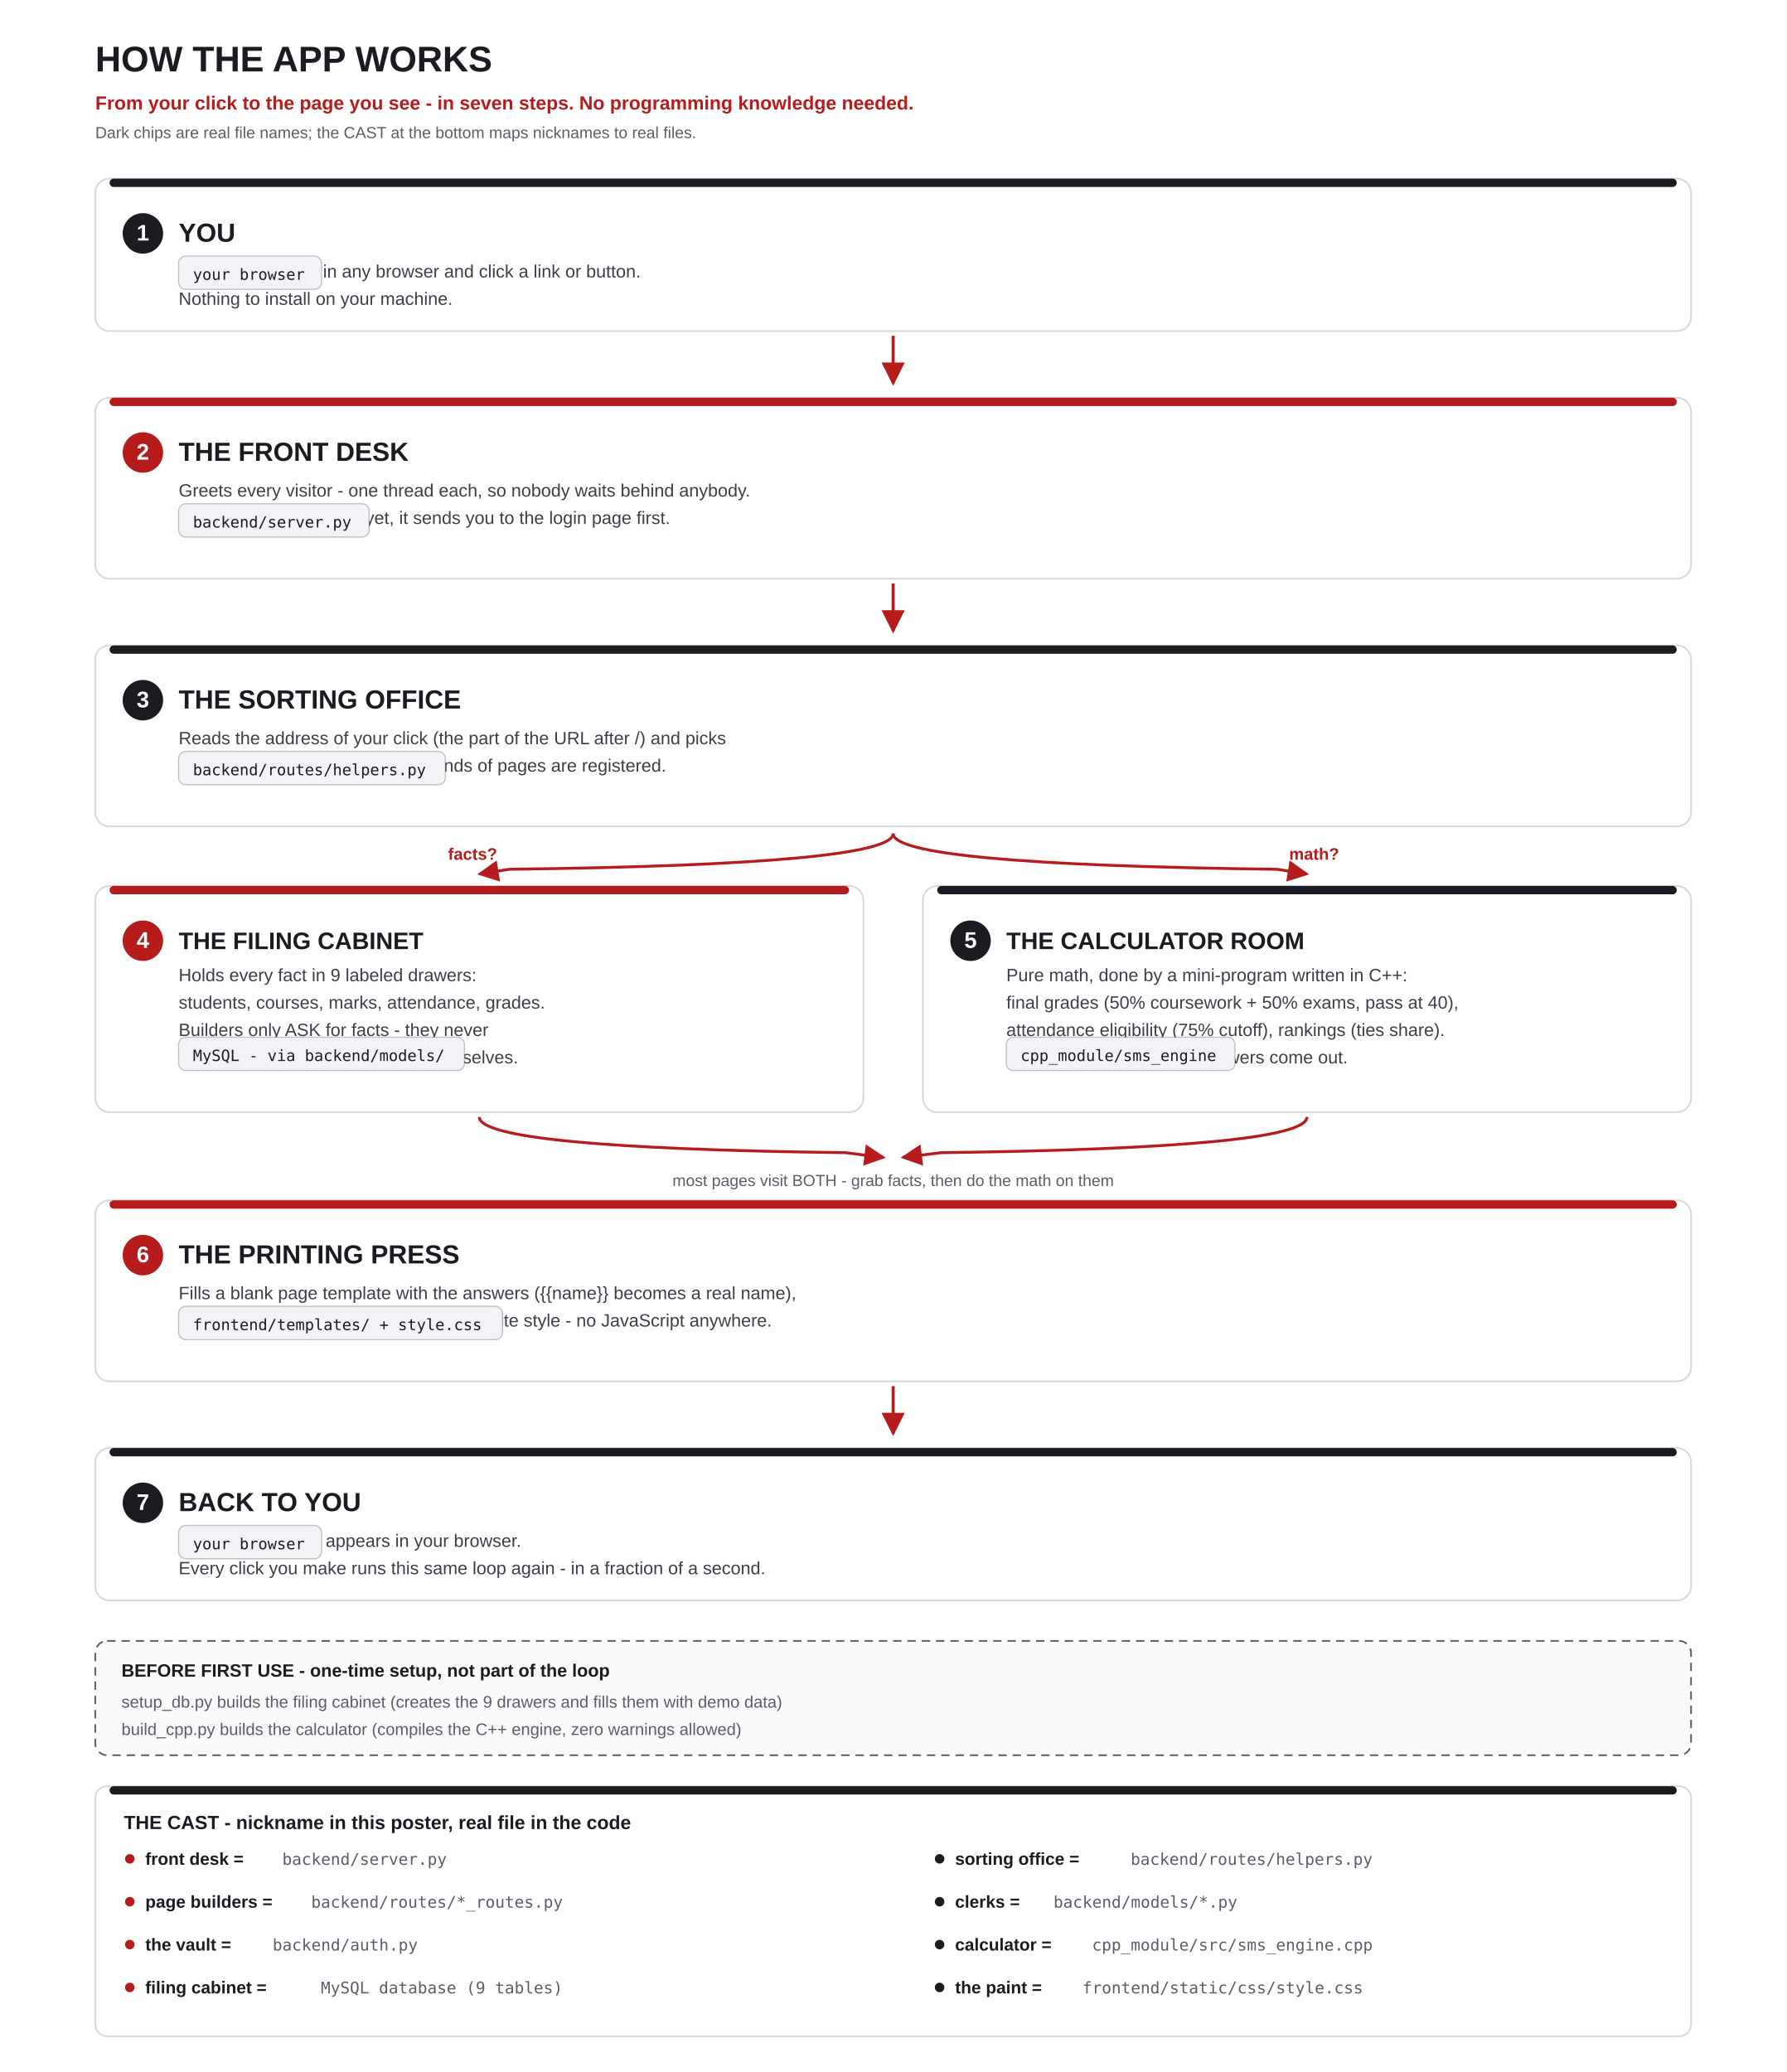
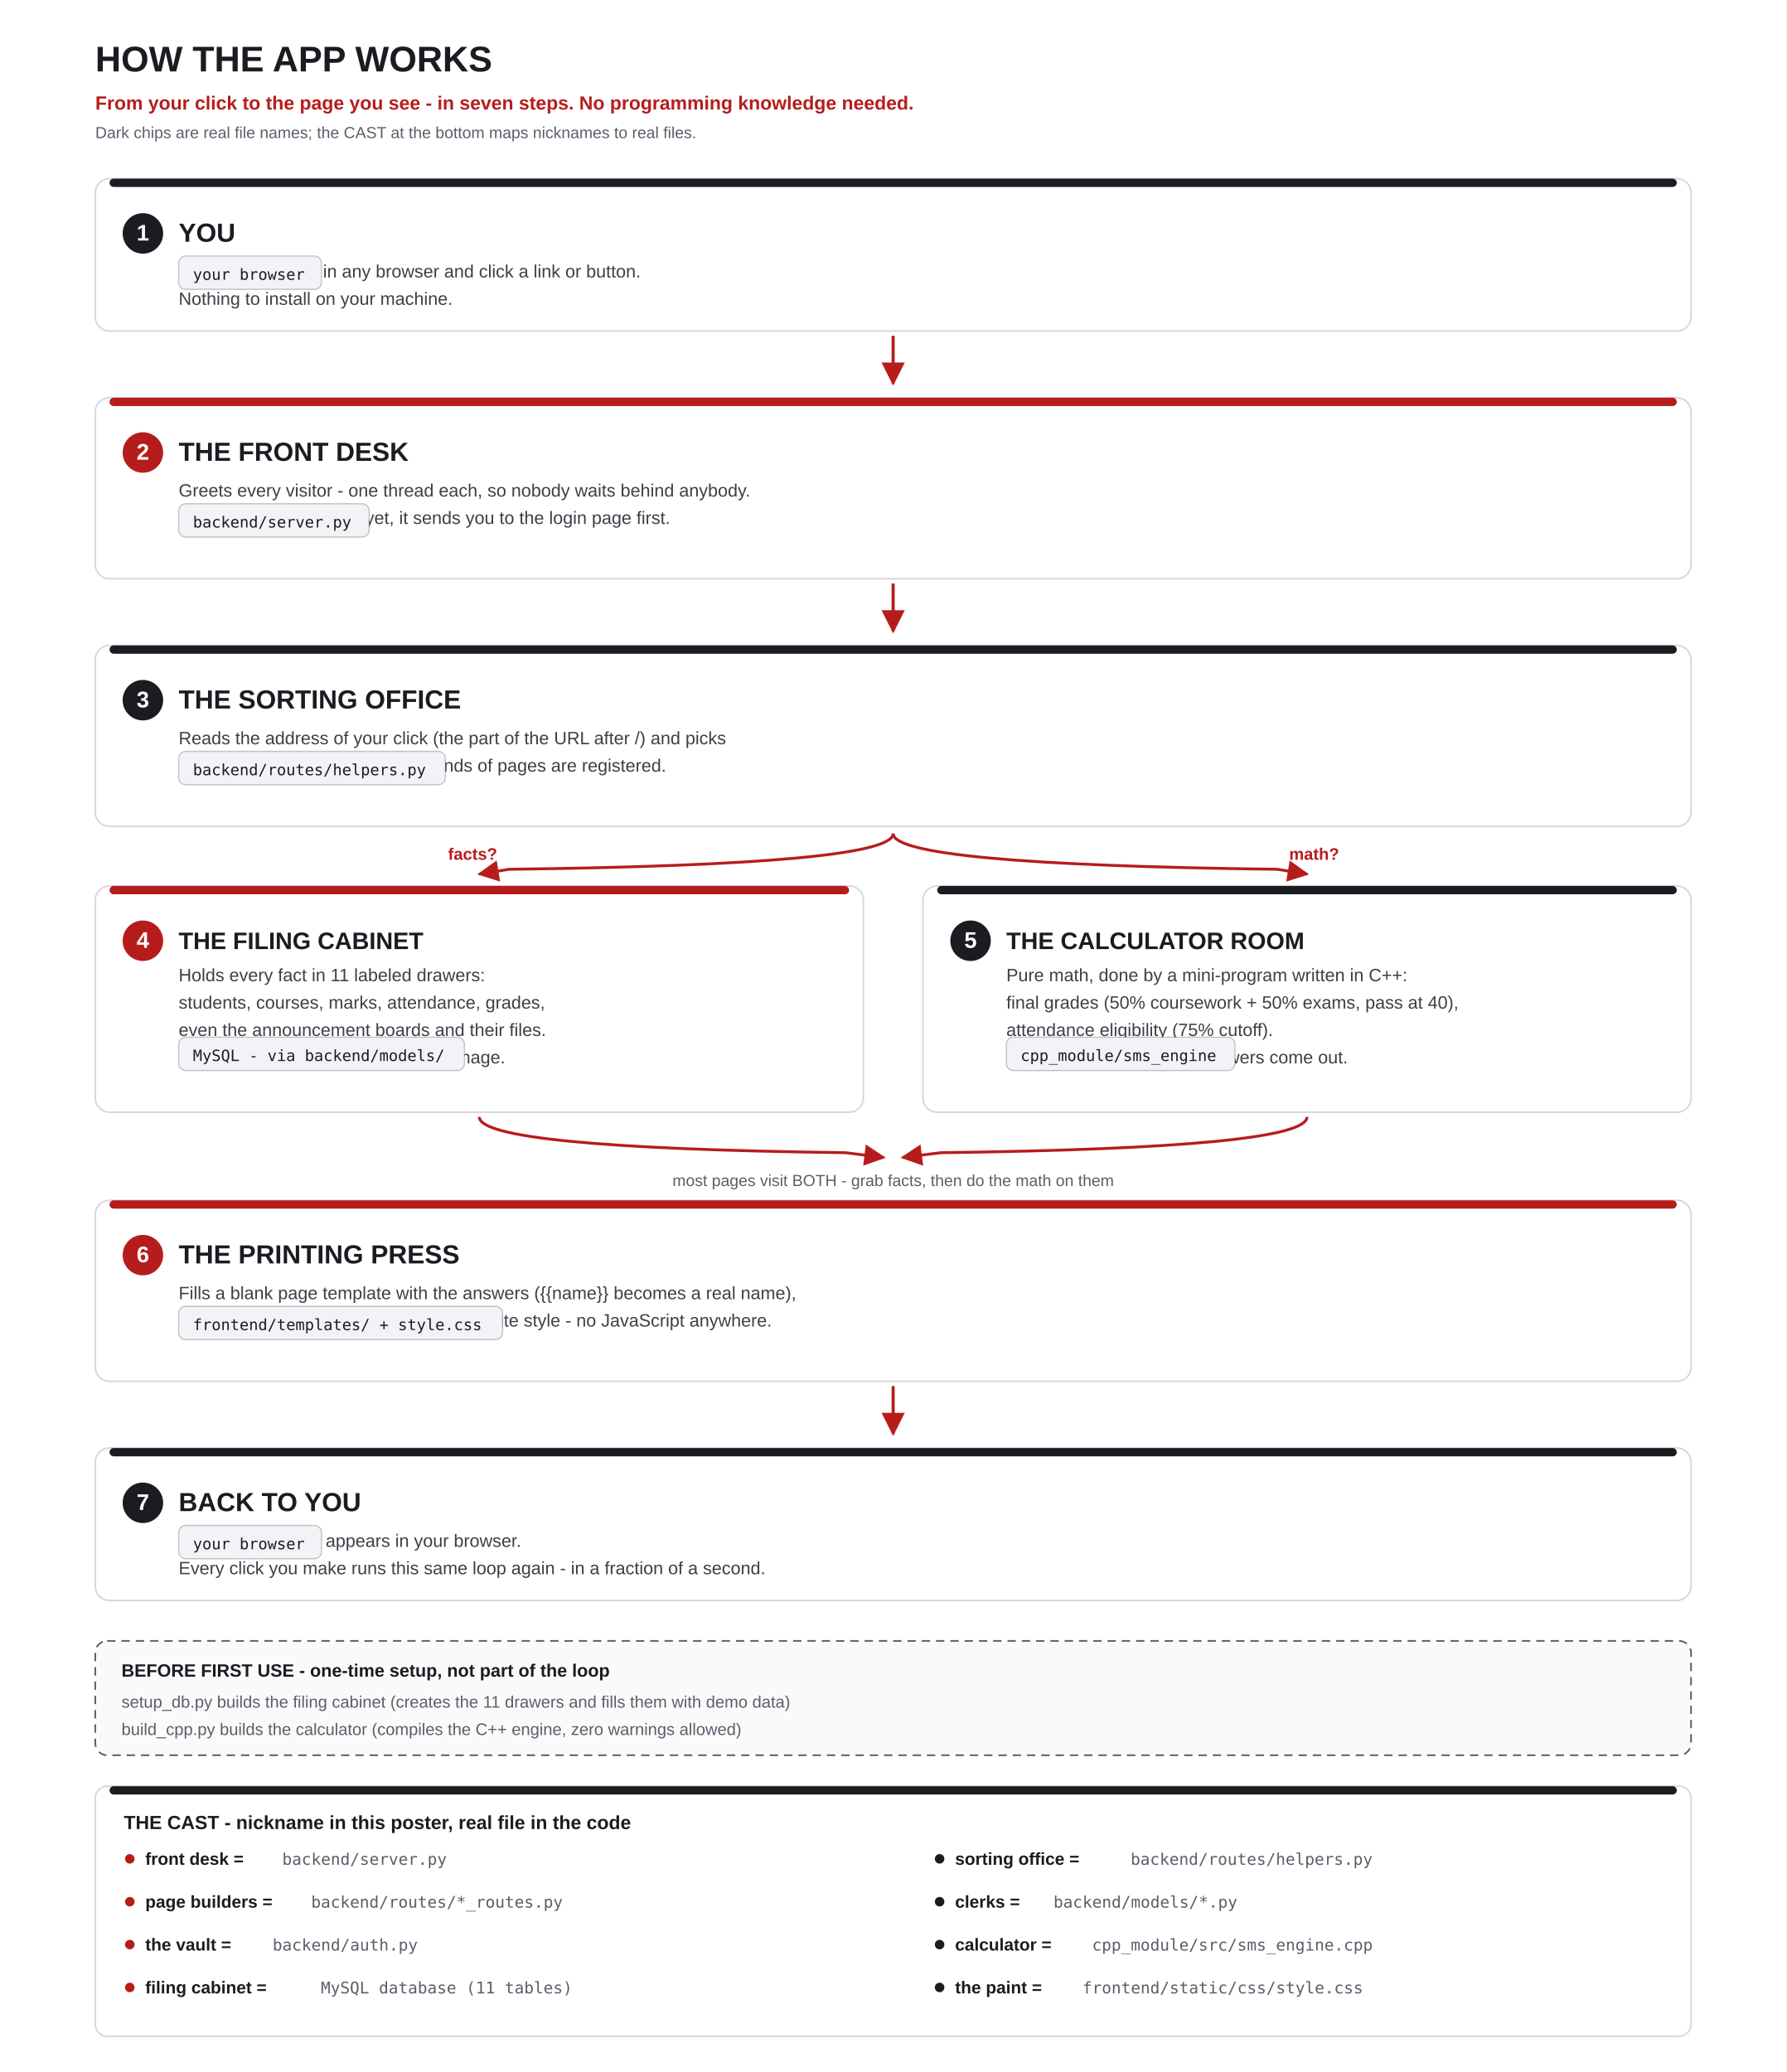
<svg xmlns="http://www.w3.org/2000/svg" width="1500" height="1740" viewBox="0 0 1500 1740" font-family="Segoe UI, Arial, sans-serif">
  <defs>
    <marker id="arr" viewBox="0 0 10 10" refX="9" refY="5" markerWidth="7.5" markerHeight="7.5" orient="auto-start-reverse">
      <path d="M 0 0 L 10 5 L 0 10 z" fill="#b71c1c" />
    </marker>
  </defs>
  <rect width="1500" height="2600" fill="#ffffff" />
  <text x="80" y="60" font-size="30" fill="#1a1c22" text-anchor="start" font-weight="700" font-family="Segoe UI, Arial, sans-serif">HOW THE APP WORKS</text>
  <text x="80" y="92" font-size="16" fill="#b71c1c" text-anchor="start" font-weight="700" font-family="Segoe UI, Arial, sans-serif">From your click to the page you see - in seven steps. No programming knowledge needed.</text>
  <text x="80" y="116" font-size="13.5" fill="#5a5e6a" text-anchor="start" font-weight="400" font-family="Segoe UI, Arial, sans-serif">Dark chips are real file names; the CAST at the bottom maps nicknames to real files.</text>
  <rect x="80" y="150" width="1340" height="128" rx="12" fill="#ffffff" stroke="#d8d8dc" stroke-width="1.4" />
  <rect x="92" y="150" width="1316" height="7" rx="3.5" fill="#1a1c22" />
  <circle cx="120" cy="196" r="17" fill="#1a1c22" />
  <text x="120" y="202" font-size="19" font-weight="700" fill="#ffffff" text-anchor="middle">1</text>
  <text x="150" y="203" font-size="22" fill="#1a1c22" text-anchor="start" font-weight="700" font-family="Segoe UI, Arial, sans-serif">YOU</text>
  <text x="150" y="233" font-size="15" fill="#3c3f47" text-anchor="start" font-weight="400" font-family="Segoe UI, Arial, sans-serif">You open the app in any browser and click a link or button.</text>
  <text x="150" y="256" font-size="15" fill="#3c3f47" text-anchor="start" font-weight="400" font-family="Segoe UI, Arial, sans-serif">Nothing to install on your machine.</text>
  <rect x="150" y="215" width="120.0" height="28" rx="6" fill="#f2f3f6" stroke="#1a1c22" stroke-opacity="0.25" />
  <text x="162" y="235" font-size="13" fill="#1a1c22" font-family="Consolas, monospace">your browser</text>
  <line x1="750.0" y1="282" x2="750.0" y2="322" stroke="#b71c1c" stroke-width="2.6" marker-end="url(#arr)" />
  <rect x="80" y="334" width="1340" height="152" rx="12" fill="#ffffff" stroke="#d8d8dc" stroke-width="1.4" />
  <rect x="92" y="334" width="1316" height="7" rx="3.5" fill="#b71c1c" />
  <circle cx="120" cy="380" r="17" fill="#b71c1c" />
  <text x="120" y="386" font-size="19" font-weight="700" fill="#ffffff" text-anchor="middle">2</text>
  <text x="150" y="387" font-size="22" fill="#1a1c22" text-anchor="start" font-weight="700" font-family="Segoe UI, Arial, sans-serif">THE FRONT DESK</text>
  <text x="150" y="417" font-size="15" fill="#3c3f47" text-anchor="start" font-weight="400" font-family="Segoe UI, Arial, sans-serif">Greets every visitor - one thread each, so nobody waits behind anybody.</text>
  <text x="150" y="440" font-size="15" fill="#3c3f47" text-anchor="start" font-weight="400" font-family="Segoe UI, Arial, sans-serif">If you are not logged in yet, it sends you to the login page first.</text>
  <rect x="150" y="423" width="160.0" height="28" rx="6" fill="#f2f3f6" stroke="#1a1c22" stroke-opacity="0.25" />
  <text x="162" y="443" font-size="13" fill="#1a1c22" font-family="Consolas, monospace">backend/server.py</text>
  <line x1="750.0" y1="490" x2="750.0" y2="530" stroke="#b71c1c" stroke-width="2.6" marker-end="url(#arr)" />
  <rect x="80" y="542" width="1340" height="152" rx="12" fill="#ffffff" stroke="#d8d8dc" stroke-width="1.4" />
  <rect x="92" y="542" width="1316" height="7" rx="3.5" fill="#1a1c22" />
  <circle cx="120" cy="588" r="17" fill="#1a1c22" />
  <text x="120" y="594" font-size="19" font-weight="700" fill="#ffffff" text-anchor="middle">3</text>
  <text x="150" y="595" font-size="22" fill="#1a1c22" text-anchor="start" font-weight="700" font-family="Segoe UI, Arial, sans-serif">THE SORTING OFFICE</text>
  <text x="150" y="625" font-size="15" fill="#3c3f47" text-anchor="start" font-weight="400" font-family="Segoe UI, Arial, sans-serif">Reads the address of your click (the part of the URL after /) and picks</text>
-   <text x="150" y="648" font-size="15" fill="#3c3f47" text-anchor="start" font-weight="400" font-family="Segoe UI, Arial, sans-serif">the ONE page builder for it - 35 kinds of pages are registered.</text>
+   <text x="150" y="648" font-size="15" fill="#3c3f47" text-anchor="start" font-weight="400" font-family="Segoe UI, Arial, sans-serif">the ONE page builder for it - 40 kinds of pages are registered.</text>
  <rect x="150" y="631" width="224.0" height="28" rx="6" fill="#f2f3f6" stroke="#1a1c22" stroke-opacity="0.25" />
  <text x="162" y="651" font-size="13" fill="#1a1c22" font-family="Consolas, monospace">backend/routes/helpers.py</text>
  <path d="M 750.0,700 Q 750.0,726 427.5,730 L 402.5,734" fill="none" stroke="#b71c1c" stroke-width="2.4" marker-end="url(#arr)" />
  <path d="M 750.0,700 Q 750.0,726 1072.5,730 L 1097.5,734" fill="none" stroke="#b71c1c" stroke-width="2.4" marker-end="url(#arr)" />
  <text x="417.5" y="722" font-size="14" fill="#b71c1c" text-anchor="end" font-weight="700" font-family="Segoe UI, Arial, sans-serif">facts?</text>
  <text x="1082.5" y="722" font-size="14" fill="#b71c1c" text-anchor="start" font-weight="700" font-family="Segoe UI, Arial, sans-serif">math?</text>
  <rect x="80" y="744" width="645.0" height="190" rx="12" fill="#ffffff" stroke="#d8d8dc" stroke-width="1.4" />
  <rect x="92" y="744" width="621.0" height="7" rx="3.5" fill="#b71c1c" />
  <circle cx="120" cy="790" r="17" fill="#b71c1c" />
  <text x="120" y="796" font-size="19" font-weight="700" fill="#ffffff" text-anchor="middle">4</text>
  <text x="150" y="797" font-size="20" fill="#1a1c22" text-anchor="start" font-weight="700" font-family="Segoe UI, Arial, sans-serif">THE FILING CABINET</text>
-   <text x="150" y="824" font-size="15" fill="#3c3f47" text-anchor="start" font-weight="400" font-family="Segoe UI, Arial, sans-serif">Holds every fact in 9 labeled drawers:</text>
-   <text x="150" y="847" font-size="15" fill="#3c3f47" text-anchor="start" font-weight="400" font-family="Segoe UI, Arial, sans-serif">students, courses, marks, attendance, grades.</text>
-   <text x="150" y="870" font-size="15" fill="#3c3f47" text-anchor="start" font-weight="400" font-family="Segoe UI, Arial, sans-serif">Builders only ASK for facts - they never</text>
-   <text x="150" y="893" font-size="15" fill="#3c3f47" text-anchor="start" font-weight="400" font-family="Segoe UI, Arial, sans-serif">rummage through the drawers themselves.</text>
+   <text x="150" y="824" font-size="15" fill="#3c3f47" text-anchor="start" font-weight="400" font-family="Segoe UI, Arial, sans-serif">Holds every fact in 11 labeled drawers:</text>
+   <text x="150" y="847" font-size="15" fill="#3c3f47" text-anchor="start" font-weight="400" font-family="Segoe UI, Arial, sans-serif">students, courses, marks, attendance, grades,</text>
+   <text x="150" y="870" font-size="15" fill="#3c3f47" text-anchor="start" font-weight="400" font-family="Segoe UI, Arial, sans-serif">even the announcement boards and their files.</text>
+   <text x="150" y="893" font-size="15" fill="#3c3f47" text-anchor="start" font-weight="400" font-family="Segoe UI, Arial, sans-serif">Builders only ASK - they never rummage.</text>
  <rect x="150" y="871" width="240.0" height="28" rx="6" fill="#f2f3f6" stroke="#1a1c22" stroke-opacity="0.25" />
  <text x="162" y="891" font-size="13" fill="#1a1c22" font-family="Consolas, monospace">MySQL - via backend/models/</text>
  <rect x="775.0" y="744" width="645.0" height="190" rx="12" fill="#ffffff" stroke="#d8d8dc" stroke-width="1.4" />
  <rect x="787.0" y="744" width="621.0" height="7" rx="3.5" fill="#1a1c22" />
  <circle cx="815.0" cy="790" r="17" fill="#1a1c22" />
  <text x="815.0" y="796" font-size="19" font-weight="700" fill="#ffffff" text-anchor="middle">5</text>
  <text x="845.0" y="797" font-size="20" fill="#1a1c22" text-anchor="start" font-weight="700" font-family="Segoe UI, Arial, sans-serif">THE CALCULATOR ROOM</text>
  <text x="845.0" y="824" font-size="15" fill="#3c3f47" text-anchor="start" font-weight="400" font-family="Segoe UI, Arial, sans-serif">Pure math, done by a mini-program written in C++:</text>
  <text x="845.0" y="847" font-size="15" fill="#3c3f47" text-anchor="start" font-weight="400" font-family="Segoe UI, Arial, sans-serif">final grades (50% coursework + 50% exams, pass at 40),</text>
-   <text x="845.0" y="870" font-size="15" fill="#3c3f47" text-anchor="start" font-weight="400" font-family="Segoe UI, Arial, sans-serif">attendance eligibility (75% cutoff), rankings (ties share).</text>
+   <text x="845.0" y="870" font-size="15" fill="#3c3f47" text-anchor="start" font-weight="400" font-family="Segoe UI, Arial, sans-serif">attendance eligibility (75% cutoff).</text>
  <text x="845.0" y="893" font-size="15" fill="#3c3f47" text-anchor="start" font-weight="400" font-family="Segoe UI, Arial, sans-serif">Marks and dates go in - answers come out.</text>
  <rect x="845.0" y="871" width="192.0" height="28" rx="6" fill="#f2f3f6" stroke="#1a1c22" stroke-opacity="0.25" />
  <text x="857.0" y="891" font-size="13" fill="#1a1c22" font-family="Consolas, monospace">cpp_module/sms_engine</text>
  <path d="M 402.5,938 Q 402.5,964 710.0,968 L 742.0,972" fill="none" stroke="#b71c1c" stroke-width="2.4" marker-end="url(#arr)" />
  <path d="M 1097.5,938 Q 1097.5,964 790.0,968 L 758.0,972" fill="none" stroke="#b71c1c" stroke-width="2.4" marker-end="url(#arr)" />
  <text x="750.0" y="996" font-size="13.5" fill="#5a5e6a" text-anchor="middle" font-weight="400" font-family="Segoe UI, Arial, sans-serif">most pages visit BOTH - grab facts, then do the math on them</text>
  <rect x="80" y="1008" width="1340" height="152" rx="12" fill="#ffffff" stroke="#d8d8dc" stroke-width="1.4" />
  <rect x="92" y="1008" width="1316" height="7" rx="3.5" fill="#b71c1c" />
  <circle cx="120" cy="1054" r="17" fill="#b71c1c" />
  <text x="120" y="1060" font-size="19" font-weight="700" fill="#ffffff" text-anchor="middle">6</text>
  <text x="150" y="1061" font-size="22" fill="#1a1c22" text-anchor="start" font-weight="700" font-family="Segoe UI, Arial, sans-serif">THE PRINTING PRESS</text>
  <text x="150" y="1091" font-size="15" fill="#3c3f47" text-anchor="start" font-weight="400" font-family="Segoe UI, Arial, sans-serif">Fills a blank page template with the answers ({{name}} becomes a real name),</text>
  <text x="150" y="1114" font-size="15" fill="#3c3f47" text-anchor="start" font-weight="400" font-family="Segoe UI, Arial, sans-serif">then paints it in the app's flat red-and-white style - no JavaScript anywhere.</text>
  <rect x="150" y="1097" width="272.0" height="28" rx="6" fill="#f2f3f6" stroke="#1a1c22" stroke-opacity="0.25" />
  <text x="162" y="1117" font-size="13" fill="#1a1c22" font-family="Consolas, monospace">frontend/templates/ + style.css</text>
  <line x1="750.0" y1="1164" x2="750.0" y2="1204" stroke="#b71c1c" stroke-width="2.6" marker-end="url(#arr)" />
  <rect x="80" y="1216" width="1340" height="128" rx="12" fill="#ffffff" stroke="#d8d8dc" stroke-width="1.4" />
  <rect x="92" y="1216" width="1316" height="7" rx="3.5" fill="#1a1c22" />
  <circle cx="120" cy="1262" r="17" fill="#1a1c22" />
  <text x="120" y="1268" font-size="19" font-weight="700" fill="#ffffff" text-anchor="middle">7</text>
  <text x="150" y="1269" font-size="22" fill="#1a1c22" text-anchor="start" font-weight="700" font-family="Segoe UI, Arial, sans-serif">BACK TO YOU</text>
  <text x="150" y="1299" font-size="15" fill="#3c3f47" text-anchor="start" font-weight="400" font-family="Segoe UI, Arial, sans-serif">The finished page appears in your browser.</text>
  <text x="150" y="1322" font-size="15" fill="#3c3f47" text-anchor="start" font-weight="400" font-family="Segoe UI, Arial, sans-serif">Every click you make runs this same loop again - in a fraction of a second.</text>
  <rect x="150" y="1281" width="120.0" height="28" rx="6" fill="#f2f3f6" stroke="#1a1c22" stroke-opacity="0.25" />
  <text x="162" y="1301" font-size="13" fill="#1a1c22" font-family="Consolas, monospace">your browser</text>
  <rect x="80" y="1378" width="1340" height="96" rx="10" fill="#fafafb" stroke="#5a5e6a" stroke-width="1.4" stroke-dasharray="7 5" />
  <text x="102" y="1408" font-size="15" fill="#1a1c22" text-anchor="start" font-weight="700" font-family="Segoe UI, Arial, sans-serif">BEFORE FIRST USE - one-time setup, not part of the loop</text>
-   <text x="102" y="1434" font-size="14" fill="#5a5e6a" text-anchor="start" font-weight="400" font-family="Segoe UI, Arial, sans-serif">setup_db.py builds the filing cabinet (creates the 9 drawers and fills them with demo data)</text>
+   <text x="102" y="1434" font-size="14" fill="#5a5e6a" text-anchor="start" font-weight="400" font-family="Segoe UI, Arial, sans-serif">setup_db.py builds the filing cabinet (creates the 11 drawers and fills them with demo data)</text>
  <text x="102" y="1457" font-size="14" fill="#5a5e6a" text-anchor="start" font-weight="400" font-family="Segoe UI, Arial, sans-serif">build_cpp.py builds the calculator (compiles the C++ engine, zero warnings allowed)</text>
  <rect x="80" y="1500" width="1340" height="210" rx="10" fill="#ffffff" stroke="#d8d8dc" stroke-width="1.4" />
  <rect x="92" y="1500" width="1316" height="7" rx="3.5" fill="#1a1c22" />
  <text x="104" y="1536" font-size="16" fill="#1a1c22" text-anchor="start" font-weight="700" font-family="Segoe UI, Arial, sans-serif">THE CAST - nickname in this poster, real file in the code</text>
  <circle cx="109.0" cy="1561" r="4" fill="#b71c1c" />
  <text x="122.0" y="1566" font-size="14.5" fill="#1a1c22" text-anchor="start" font-weight="700" font-family="Segoe UI, Arial, sans-serif">front desk  =  </text>
  <text x="237.0" y="1566" font-size="13.5" fill="#5a5e6a" text-anchor="start" font-weight="400" font-family="Consolas, monospace">backend/server.py</text>
  <circle cx="789.0" cy="1561" r="4" fill="#1a1c22" />
  <text x="802.0" y="1566" font-size="14.5" fill="#1a1c22" text-anchor="start" font-weight="700" font-family="Segoe UI, Arial, sans-serif">sorting office  =  </text>
  <text x="949.4" y="1566" font-size="13.5" fill="#5a5e6a" text-anchor="start" font-weight="400" font-family="Consolas, monospace">backend/routes/helpers.py</text>
  <circle cx="109.0" cy="1597" r="4" fill="#b71c1c" />
  <text x="122.0" y="1602" font-size="14.5" fill="#1a1c22" text-anchor="start" font-weight="700" font-family="Segoe UI, Arial, sans-serif">page builders  =  </text>
  <text x="261.3" y="1602" font-size="13.5" fill="#5a5e6a" text-anchor="start" font-weight="400" font-family="Consolas, monospace">backend/routes/*_routes.py</text>
  <circle cx="789.0" cy="1597" r="4" fill="#1a1c22" />
  <text x="802.0" y="1602" font-size="14.5" fill="#1a1c22" text-anchor="start" font-weight="700" font-family="Segoe UI, Arial, sans-serif">clerks  =  </text>
  <text x="884.6" y="1602" font-size="13.5" fill="#5a5e6a" text-anchor="start" font-weight="400" font-family="Consolas, monospace">backend/models/*.py</text>
  <circle cx="109.0" cy="1633" r="4" fill="#b71c1c" />
  <text x="122.0" y="1638" font-size="14.5" fill="#1a1c22" text-anchor="start" font-weight="700" font-family="Segoe UI, Arial, sans-serif">the vault  =  </text>
  <text x="228.9" y="1638" font-size="13.5" fill="#5a5e6a" text-anchor="start" font-weight="400" font-family="Consolas, monospace">backend/auth.py</text>
  <circle cx="789.0" cy="1633" r="4" fill="#1a1c22" />
  <text x="802.0" y="1638" font-size="14.5" fill="#1a1c22" text-anchor="start" font-weight="700" font-family="Segoe UI, Arial, sans-serif">calculator  =  </text>
  <text x="917.0" y="1638" font-size="13.5" fill="#5a5e6a" text-anchor="start" font-weight="400" font-family="Consolas, monospace">cpp_module/src/sms_engine.cpp</text>
  <circle cx="109.0" cy="1669" r="4" fill="#b71c1c" />
  <text x="122.0" y="1674" font-size="14.5" fill="#1a1c22" text-anchor="start" font-weight="700" font-family="Segoe UI, Arial, sans-serif">filing cabinet  =  </text>
-   <text x="269.4" y="1674" font-size="13.5" fill="#5a5e6a" text-anchor="start" font-weight="400" font-family="Consolas, monospace">MySQL database (9 tables)</text>
+   <text x="269.4" y="1674" font-size="13.5" fill="#5a5e6a" text-anchor="start" font-weight="400" font-family="Consolas, monospace">MySQL database (11 tables)</text>
  <circle cx="789.0" cy="1669" r="4" fill="#1a1c22" />
  <text x="802.0" y="1674" font-size="14.5" fill="#1a1c22" text-anchor="start" font-weight="700" font-family="Segoe UI, Arial, sans-serif">the paint  =  </text>
  <text x="908.9" y="1674" font-size="13.5" fill="#5a5e6a" text-anchor="start" font-weight="400" font-family="Consolas, monospace">frontend/static/css/style.css</text>
</svg>
